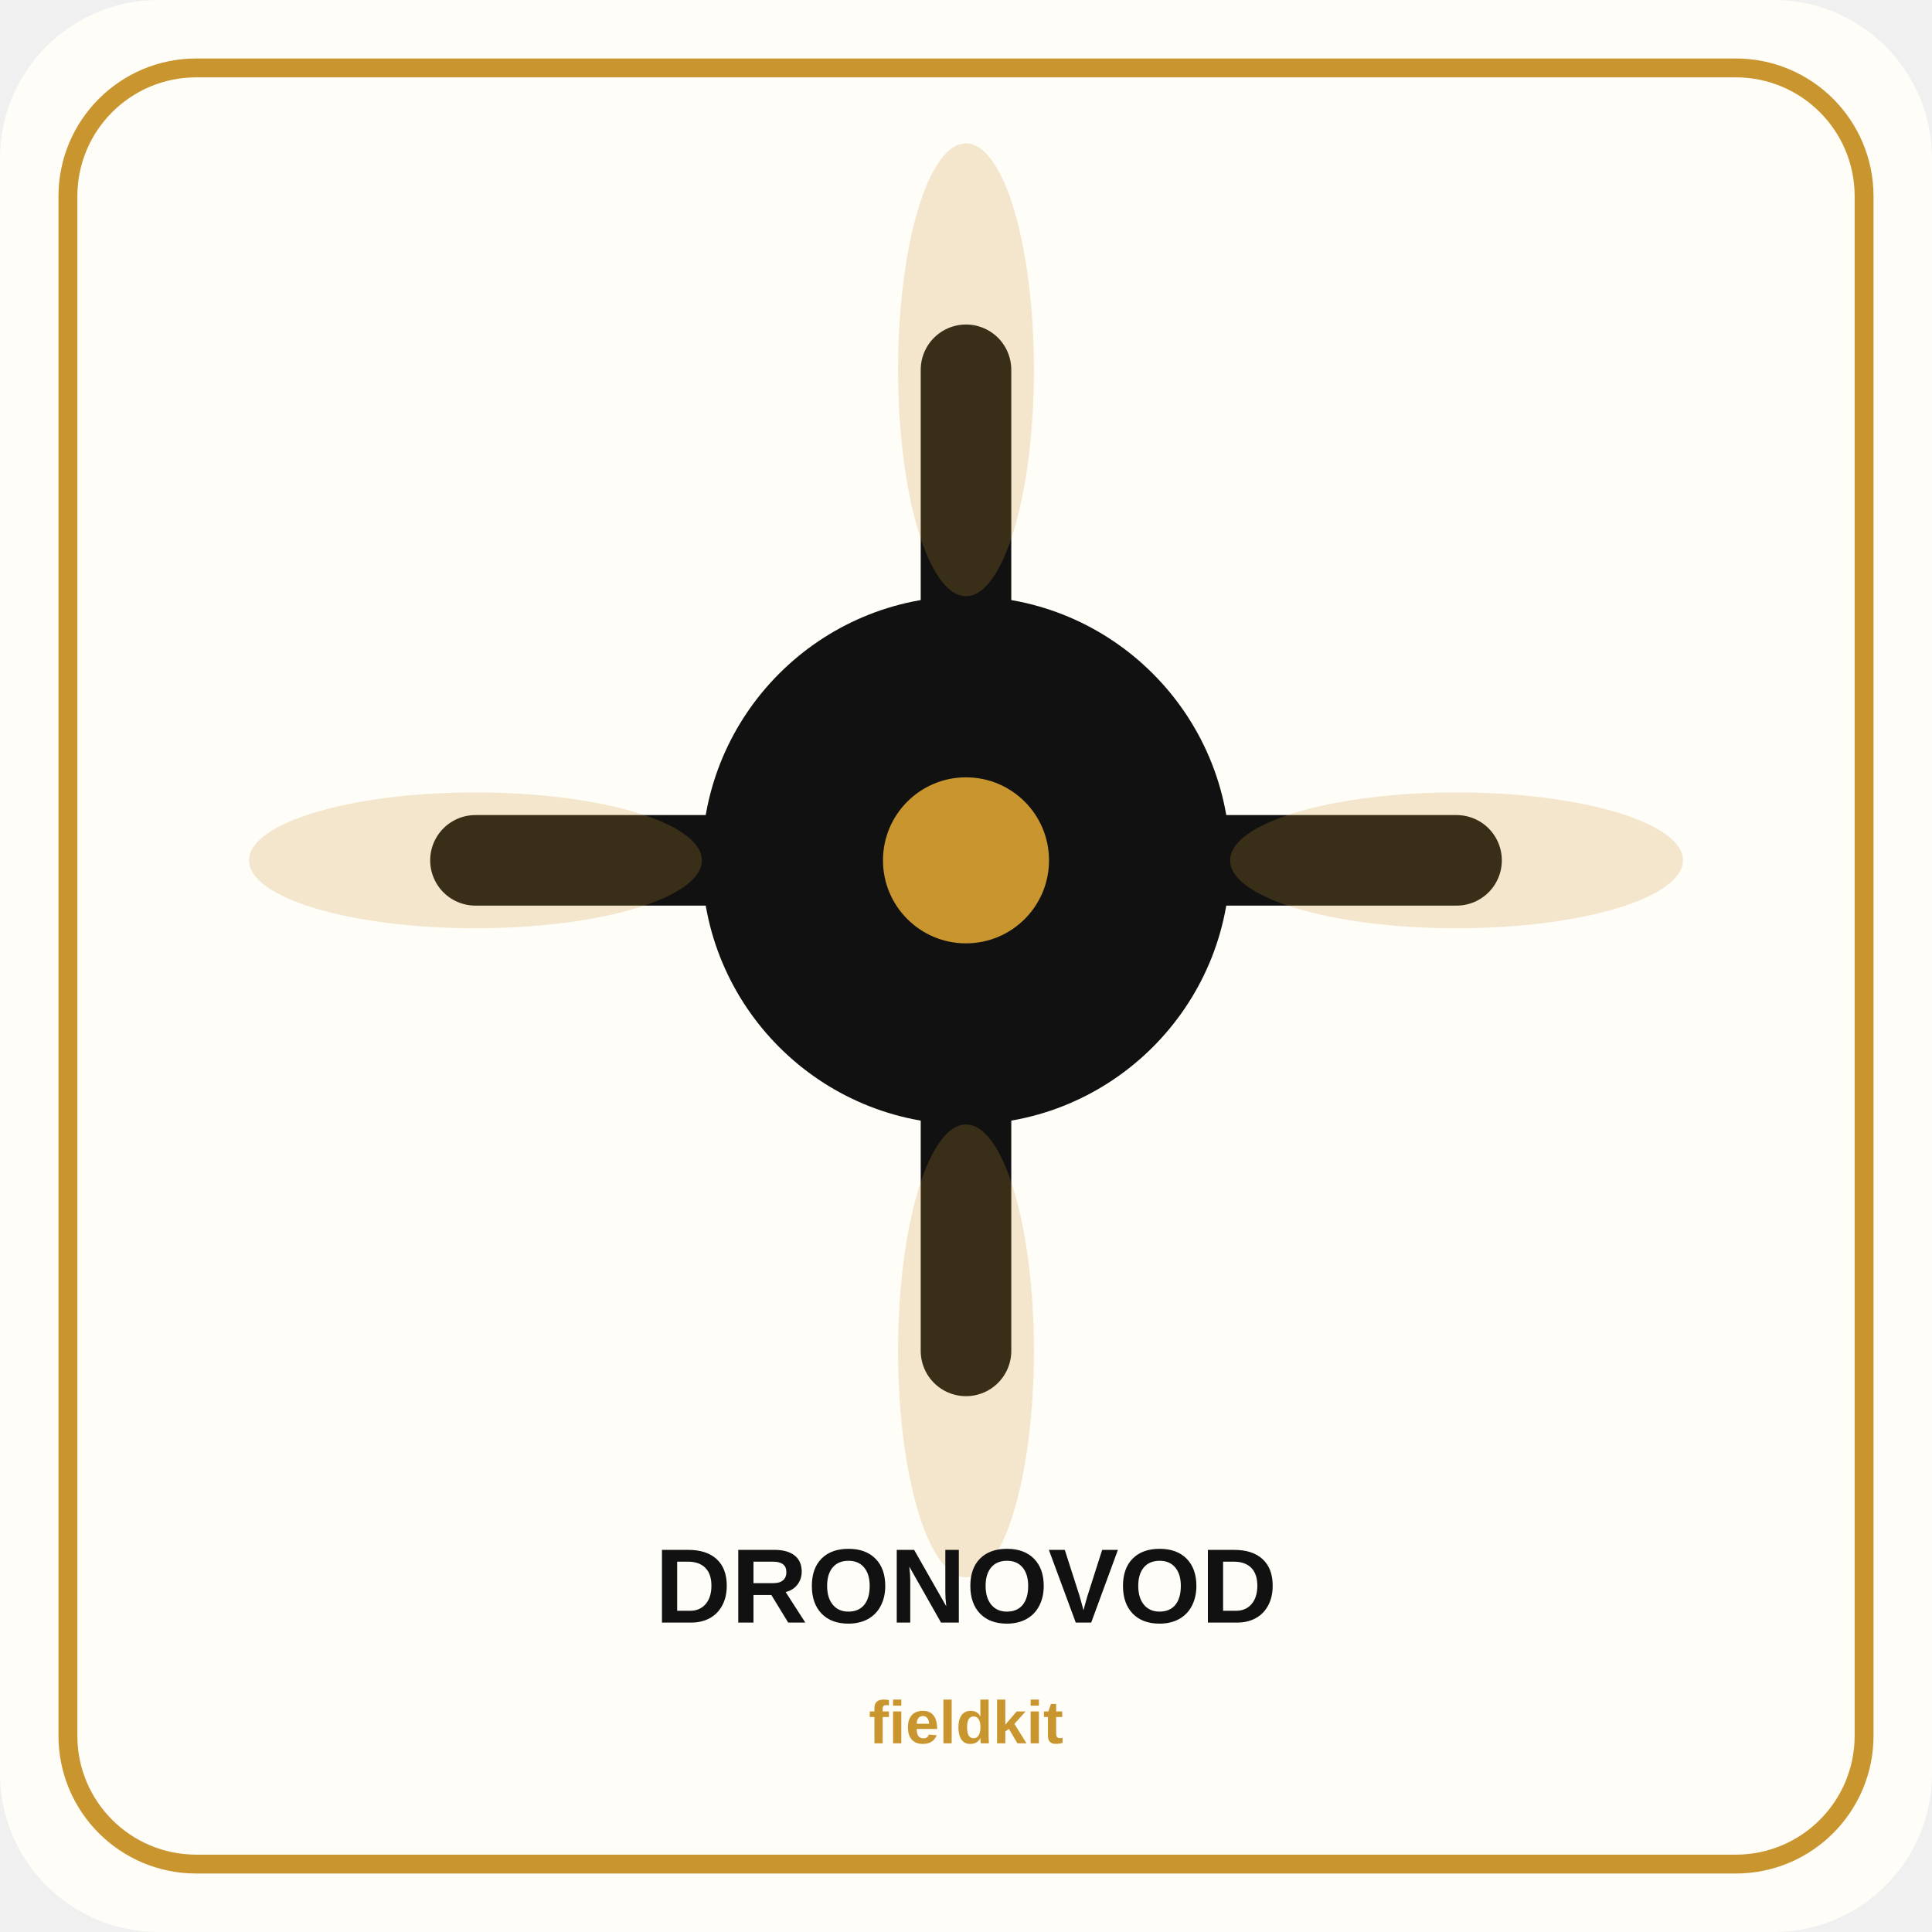
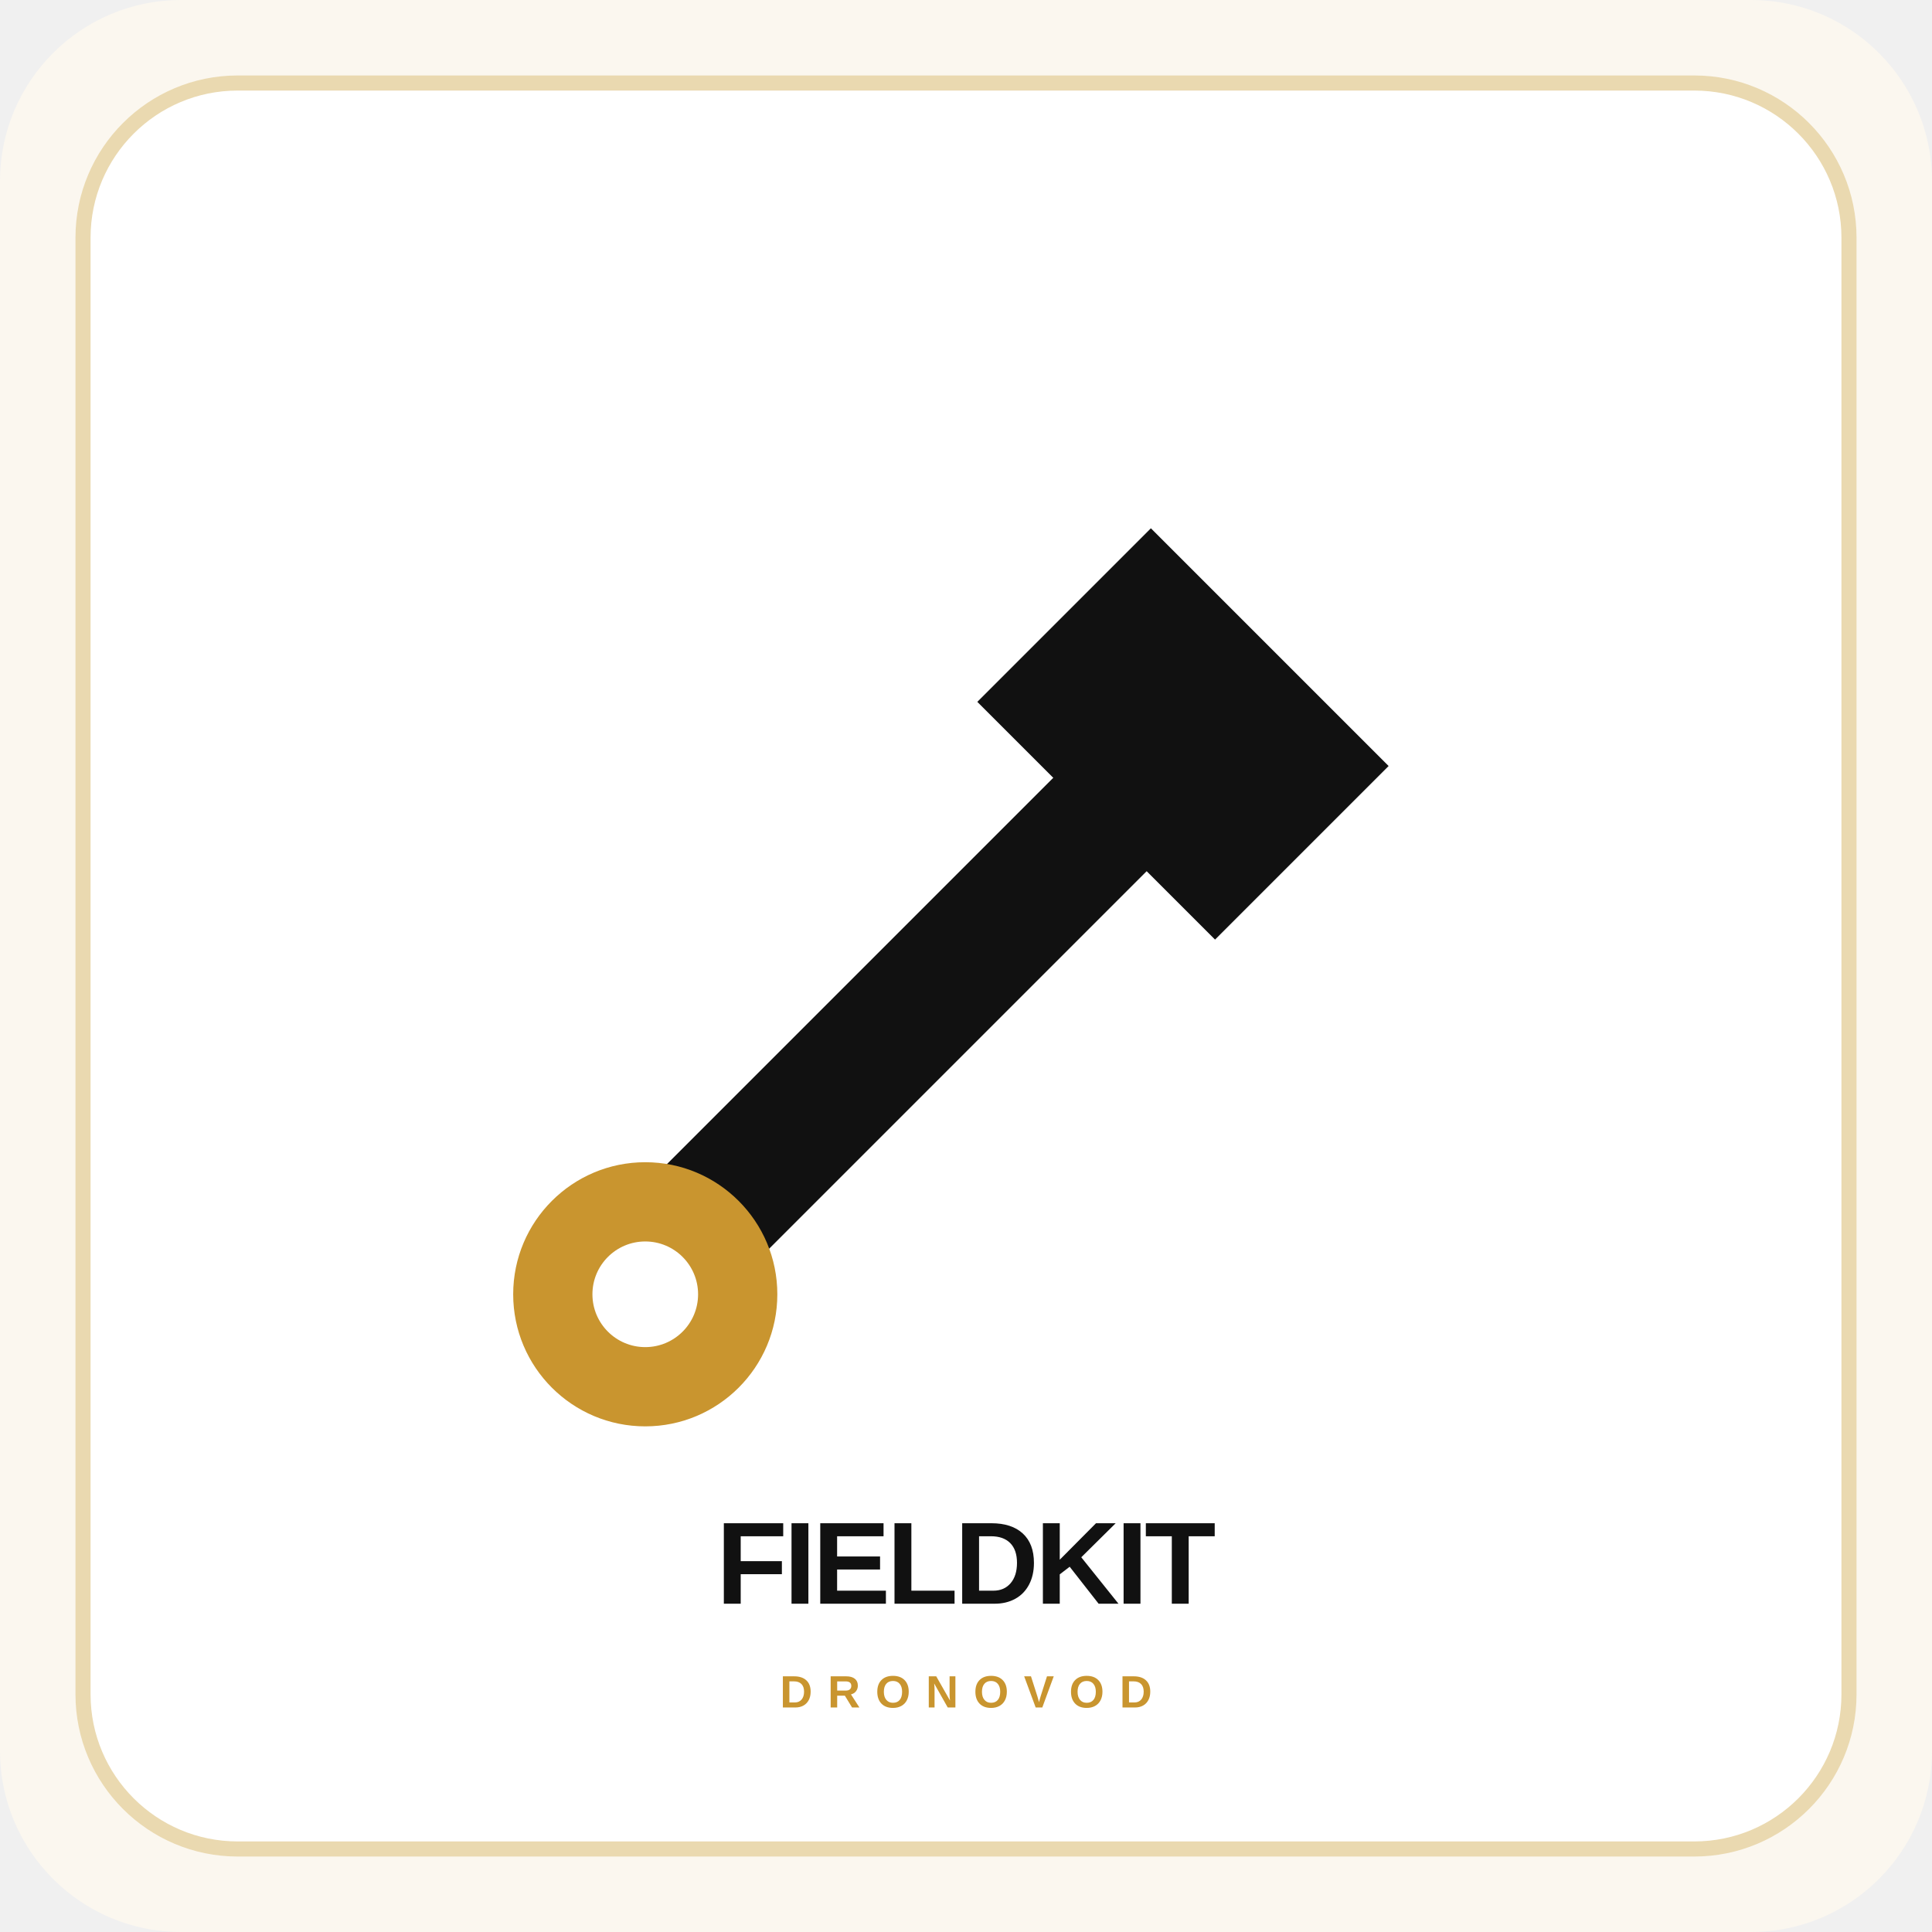
- <svg xmlns="http://www.w3.org/2000/svg" viewBox="0 0 512 512">
-   <rect width="512" height="512" rx="42" fill="#fffdf8" />
-   <rect x="18" y="18" width="476" height="476" rx="34" fill="none" stroke="#c9952f" stroke-width="5" />
-   <circle cx="256" cy="228" r="70" fill="#111" />
-   <circle cx="256" cy="228" r="22" fill="#c9952f" />
-   <path d="M256 98v70M256 288v70M126 228h70M316 228h70" stroke="#111" stroke-width="24" stroke-linecap="round" />
-   <ellipse cx="126" cy="228" rx="60" ry="18" fill="#c9952f" opacity=".22" />
-   <ellipse cx="386" cy="228" rx="60" ry="18" fill="#c9952f" opacity=".22" />
-   <ellipse cx="256" cy="98" rx="18" ry="60" fill="#c9952f" opacity=".22" />
-   <ellipse cx="256" cy="358" rx="18" ry="60" fill="#c9952f" opacity=".22" />
-   <text x="256" y="430" text-anchor="middle" font-family="Arial, sans-serif" font-weight="900" font-size="28" fill="#111">DRONOVOD</text>
-   <text x="256" y="462" text-anchor="middle" font-family="Arial, sans-serif" font-weight="700" font-size="16" fill="#c9952f">fieldkit</text>
+ <svg xmlns="http://www.w3.org/2000/svg" viewBox="0 0 1024 1024">
+   <rect width="1024" height="1024" rx="96" fill="#fbf7ef" />
+   <rect x="44" y="44" width="936" height="936" rx="82" fill="#fff" stroke="#ead9b0" stroke-width="8" />
+   <path d="M330 690l260-260" stroke="#111" stroke-width="70" stroke-linecap="round" />
+   <path d="M610 280l126 126-92 92-126-126z" fill="#111" />
+   <circle cx="342" cy="686" r="70" fill="#c9952f" />
+   <circle cx="342" cy="686" r="28" fill="#fff" />
+   <text x="512" y="850" text-anchor="middle" font-family="Arial, Helvetica, sans-serif" font-size="62" font-weight="900" fill="#111" letter-spacing="-2">FIELDKIT</text>
+   <text x="512" y="905" text-anchor="middle" font-family="Arial, Helvetica, sans-serif" font-size="24" font-weight="700" fill="#c9952f" letter-spacing="8">DRONOVOD</text>
</svg>
